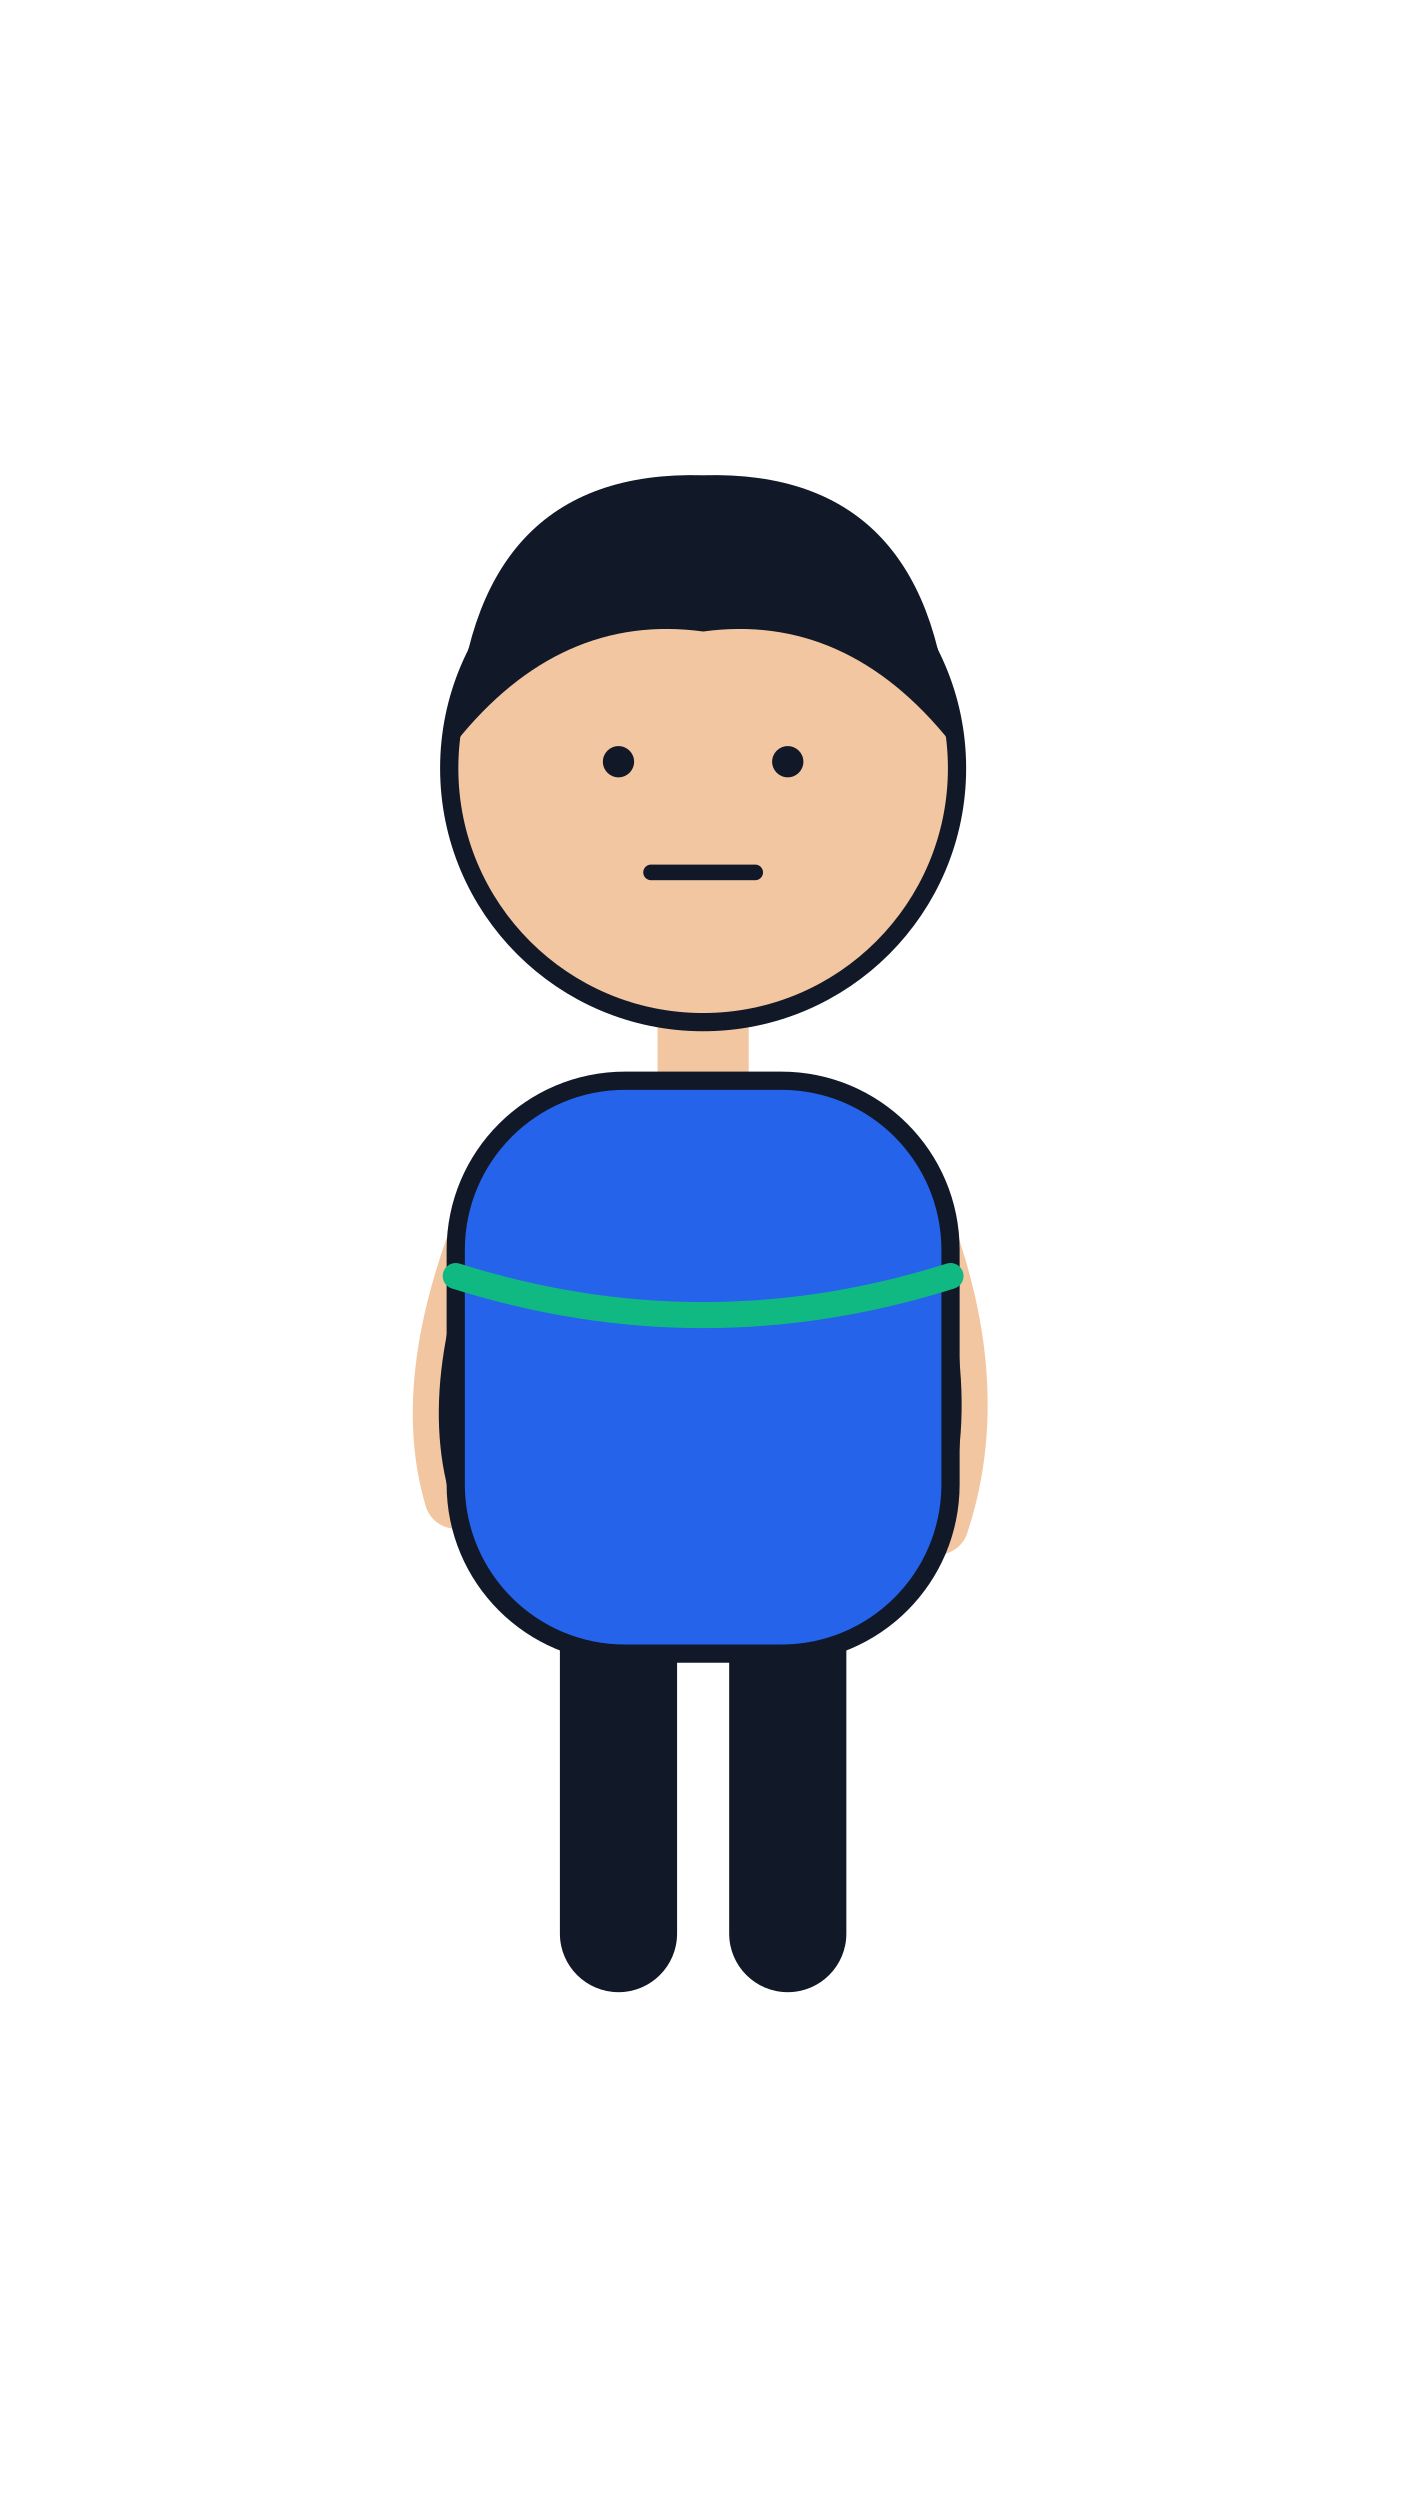
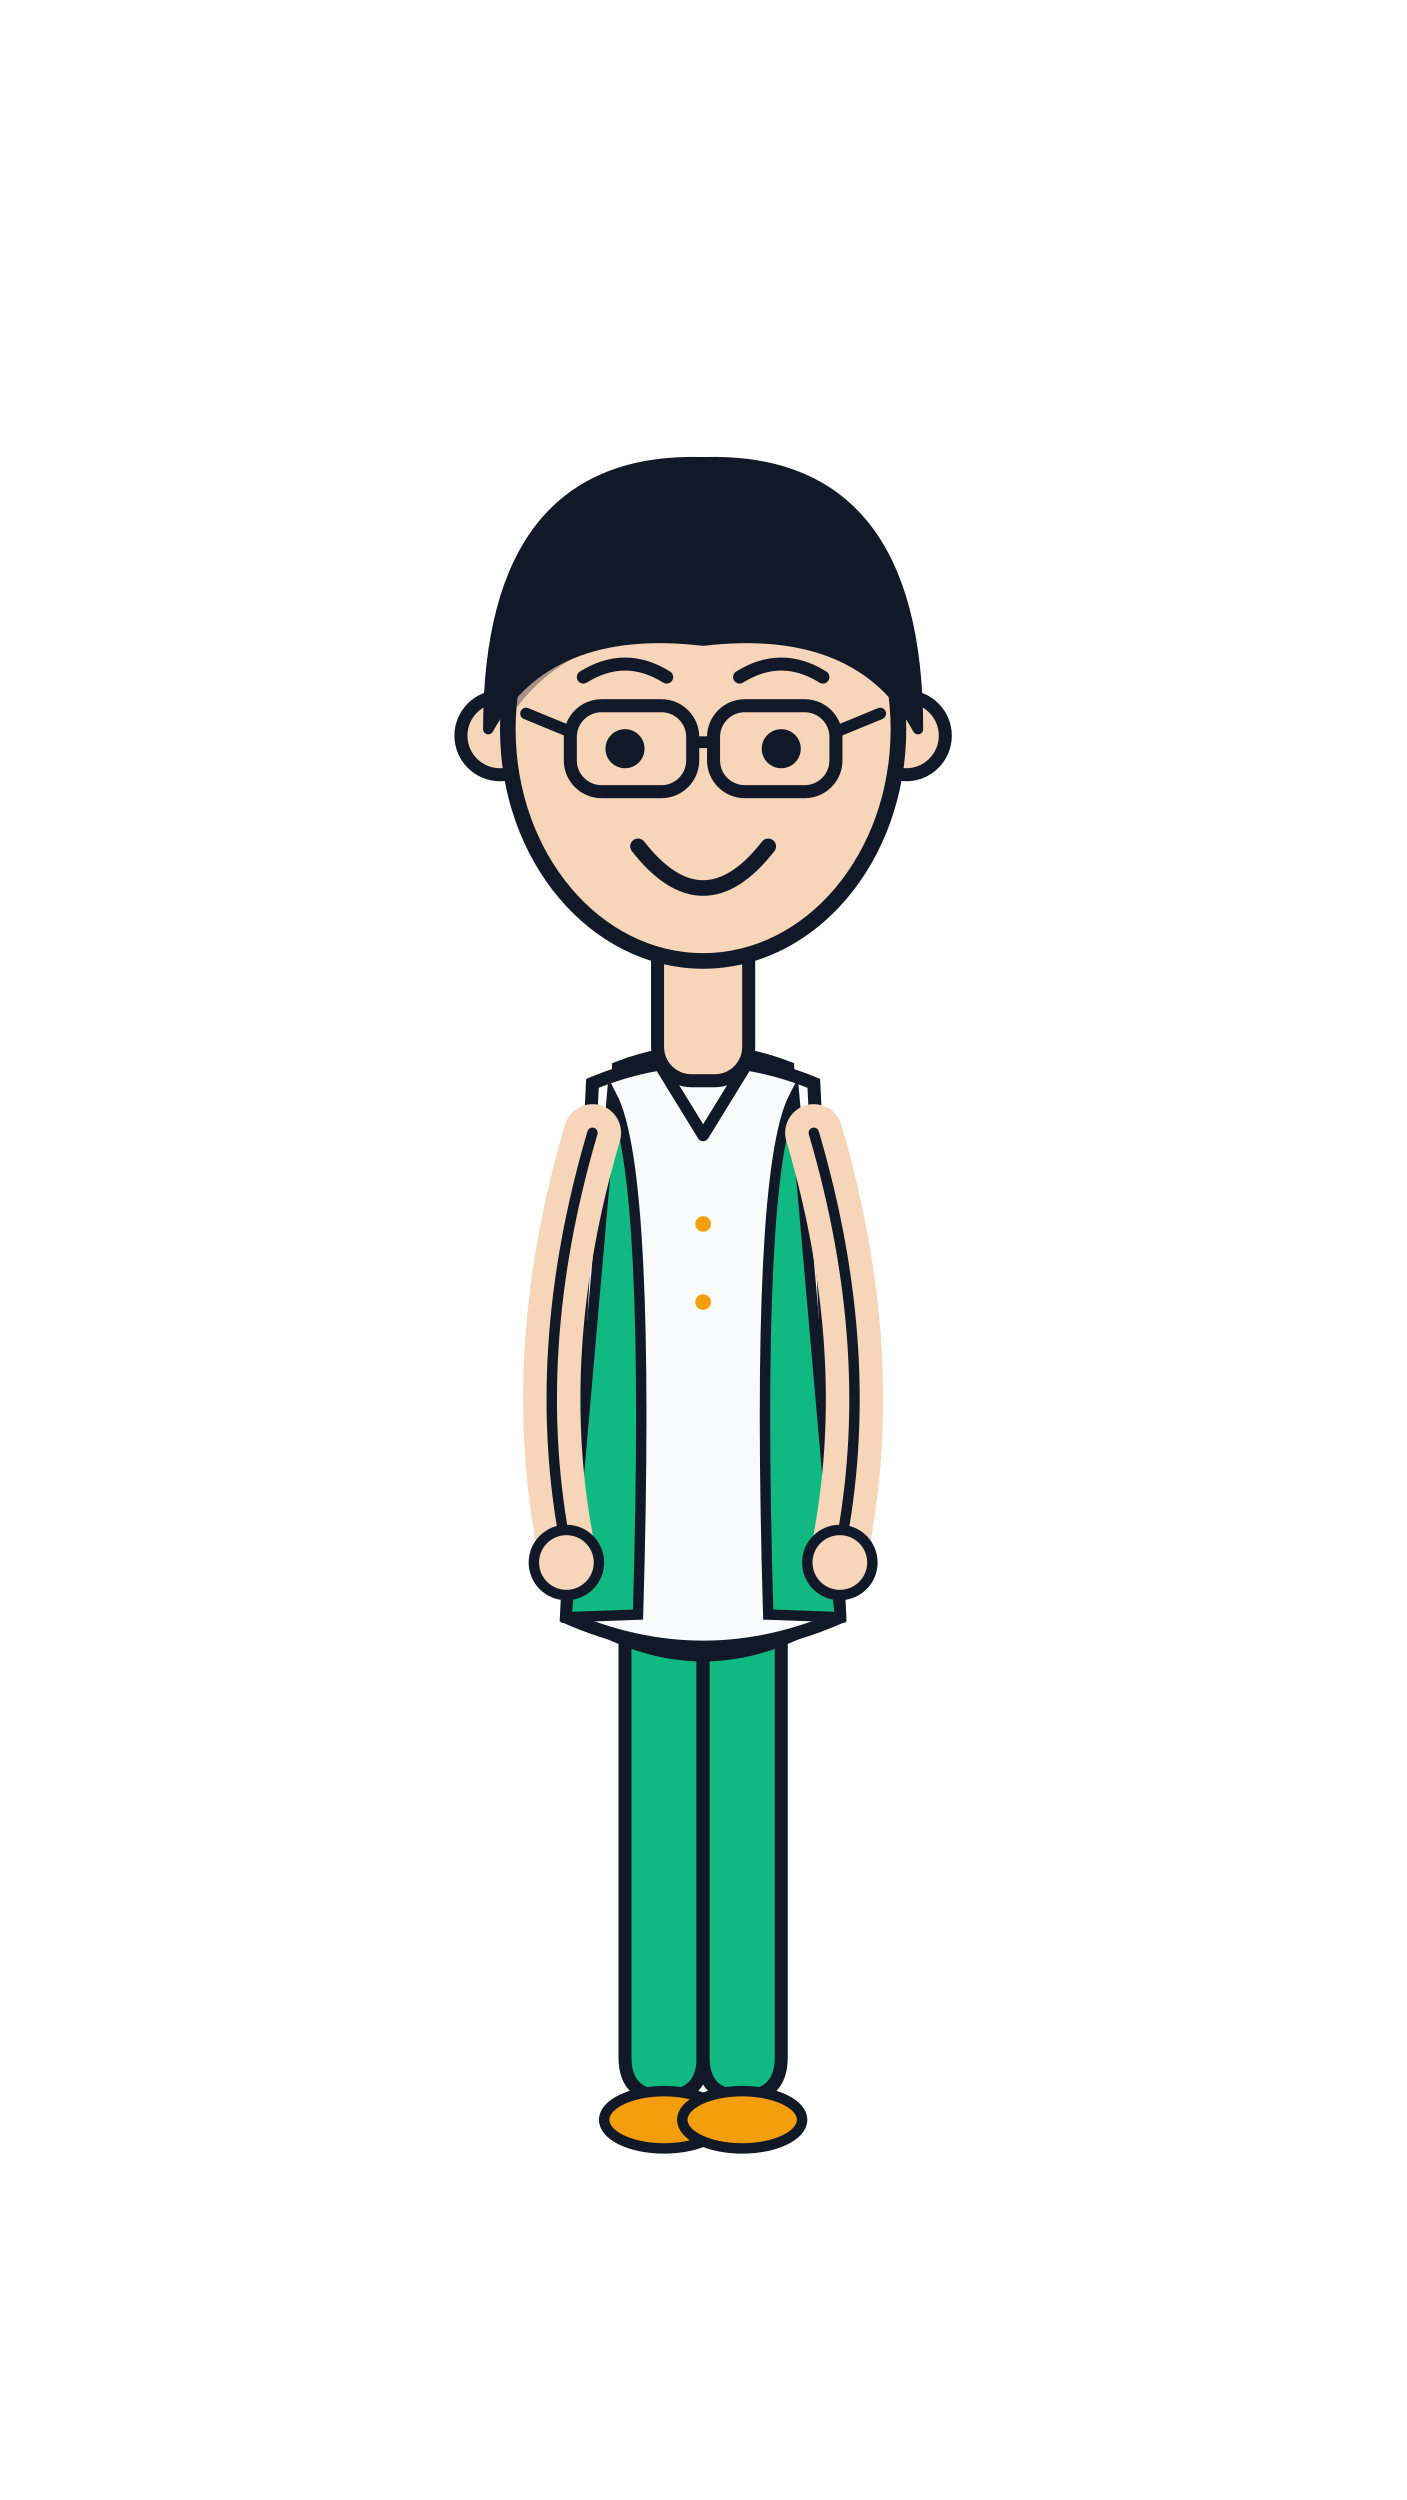
<svg xmlns="http://www.w3.org/2000/svg" width="1080" height="1920" viewBox="0 0 1080 1920">
  <g id="character">
-     <rect x="430" y="1200" width="90" height="330" rx="45" fill="#111827" />
-     <rect x="560" y="1200" width="90" height="330" rx="45" fill="#111827" />
-     <path d="M390 900 Q320 1050 350 1150" fill="none" stroke="#F2C6A0" stroke-width="48" stroke-linecap="round" />
-     <path d="M390 900 Q320 1050 350 1150" fill="none" stroke="#111827" stroke-width="8" stroke-linecap="round" />
-     <path d="M690 900 Q760 1050 720 1170" fill="none" stroke="#F2C6A0" stroke-width="48" stroke-linecap="round" />
-     <path d="M690 900 Q760 1050 720 1170" fill="none" stroke="#111827" stroke-width="8" stroke-linecap="round" />
-     <rect x="505" y="765" width="70" height="100" rx="25" fill="#F2C6A0" />
-     <rect x="350" y="830" width="380" height="440" rx="130" fill="#2563EB" stroke="#111827" stroke-width="14" />
-     <path d="M350 980 Q540 1040 730 980" fill="none" stroke="#10B981" stroke-width="20" stroke-linecap="round" />
-     <circle cx="540" cy="590" r="195" fill="#F2C6A0" stroke="#111827" stroke-width="14" />
-     <path d="M350 570 Q360 360 540 365 Q720 360 730 570 Q650 470 540 485 Q430 470 350 570 Z" fill="#111827" />
-     <circle cx="475" cy="585" r="12" fill="#111827" />
-     <circle cx="605" cy="585" r="12" fill="#111827" />
-     <path d="M500 670 L580 670" stroke="#111827" stroke-width="12" stroke-linecap="round" />
+     <g id="body">
+       <path d="M480 1240 L480 1580 Q480 1610 510 1610 L510 1610 Q540 1610 540 1580 L540 1240 Z" fill="#10B981" stroke="#111827" stroke-width="10" />
+       <path d="M540 1240 L540 1580 Q540 1610 570 1610 L570 1610 Q600 1610 600 1580 L600 1240 Z" fill="#10B981" stroke="#111827" stroke-width="10" />
+       <ellipse cx="510" cy="1628" rx="46" ry="22" fill="#F59E0B" stroke="#111827" stroke-width="8" />
+       <ellipse cx="570" cy="1628" rx="46" ry="22" fill="#F59E0B" stroke="#111827" stroke-width="8" />
+       <path d="M475 820 Q540 795 605 820 L620 1250 Q540 1292 460 1250 Z" fill="#F6D5B8" stroke="#111827" stroke-width="10" />
+     </g>
+     <g id="outfit">
+       <path d="M455 832 Q540 797 625 832 L645 1242 Q540 1288 435 1242 Z" fill="#F9FAFB" stroke="#111827" stroke-width="10" />
+       <path d="M505 815 L540 872 L575 815" fill="none" stroke="#111827" stroke-width="9" stroke-linejoin="round" />
+       <path d="M470 842 Q500 900 490 1240 L435 1242 Z" fill="#10B981" stroke="#111827" stroke-width="8" />
+       <path d="M610 842 Q580 900 590 1240 L645 1242 Z" fill="#10B981" stroke="#111827" stroke-width="8" />
+       <circle cx="540" cy="940" r="6" fill="#F59E0B" />
+       <circle cx="540" cy="1000" r="6" fill="#F59E0B" />
+     </g>
+     <g id="arms">
+       <path d="M455 870 Q405 1040 435 1190" fill="none" stroke="#F6D5B8" stroke-width="44" stroke-linecap="round" />
+       <path d="M455 870 Q405 1040 435 1190" fill="none" stroke="#111827" stroke-width="8" stroke-linecap="round" />
+       <circle cx="435" cy="1200" r="25" fill="#F6D5B8" stroke="#111827" stroke-width="8" />
+       <path d="M625 870 Q675 1040 645 1190" fill="none" stroke="#F6D5B8" stroke-width="44" stroke-linecap="round" />
+       <path d="M625 870 Q675 1040 645 1190" fill="none" stroke="#111827" stroke-width="8" stroke-linecap="round" />
+       <circle cx="645" cy="1200" r="25" fill="#F6D5B8" stroke="#111827" stroke-width="8" />
+     </g>
+     <g id="neck">
+       <rect x="505" y="712" width="70" height="118" rx="26" fill="#F6D5B8" stroke="#111827" stroke-width="10" />
+     </g>
+     <g id="head">
+       <circle cx="384" cy="565" r="30" fill="#F6D5B8" stroke="#111827" stroke-width="10" />
+       <circle cx="696" cy="565" r="30" fill="#F6D5B8" stroke="#111827" stroke-width="10" />
+       <ellipse cx="540" cy="560" rx="150" ry="178" fill="#F6D5B8" stroke="#111827" stroke-width="12" />
+     </g>
+     <g id="hair">
+       <path d="M375 560 Q375 350 540 355 Q705 350 705 560 Q660 478 540 492 Q420 478 375 560 Z" fill="#111827" stroke="#111827" stroke-width="8" stroke-linejoin="round" />
+       <path d="M392 545 Q420 505 470 490" fill="none" stroke="#111827" stroke-width="6" opacity="0.35" />
+     </g>
+     <g id="brows">
+       <path d="M448 520 Q480 500 512 520" fill="none" stroke="#111827" stroke-width="10" stroke-linecap="round" />
+       <path d="M568 520 Q600 500 632 520" fill="none" stroke="#111827" stroke-width="10" stroke-linecap="round" />
+     </g>
+     <g id="eyes">
+       <circle cx="480" cy="575" r="15" fill="#111827" />
+       <circle cx="600" cy="575" r="15" fill="#111827" />
+     </g>
+     <g id="mouth">
+       <path d="M490 650 Q540 714 590 650" fill="none" stroke="#111827" stroke-width="12" stroke-linecap="round" />
+     </g>
+     <g id="accessory">
+       <rect x="438" y="542" width="94" height="66" rx="24" fill="none" stroke="#111827" stroke-width="10" />
+       <rect x="548" y="542" width="94" height="66" rx="24" fill="none" stroke="#111827" stroke-width="10" />
+       <path d="M532 570 L548 570 M438 562 L404 548 M642 562 L676 548" stroke="#111827" stroke-width="9" stroke-linecap="round" />
+     </g>
  </g>
</svg>
